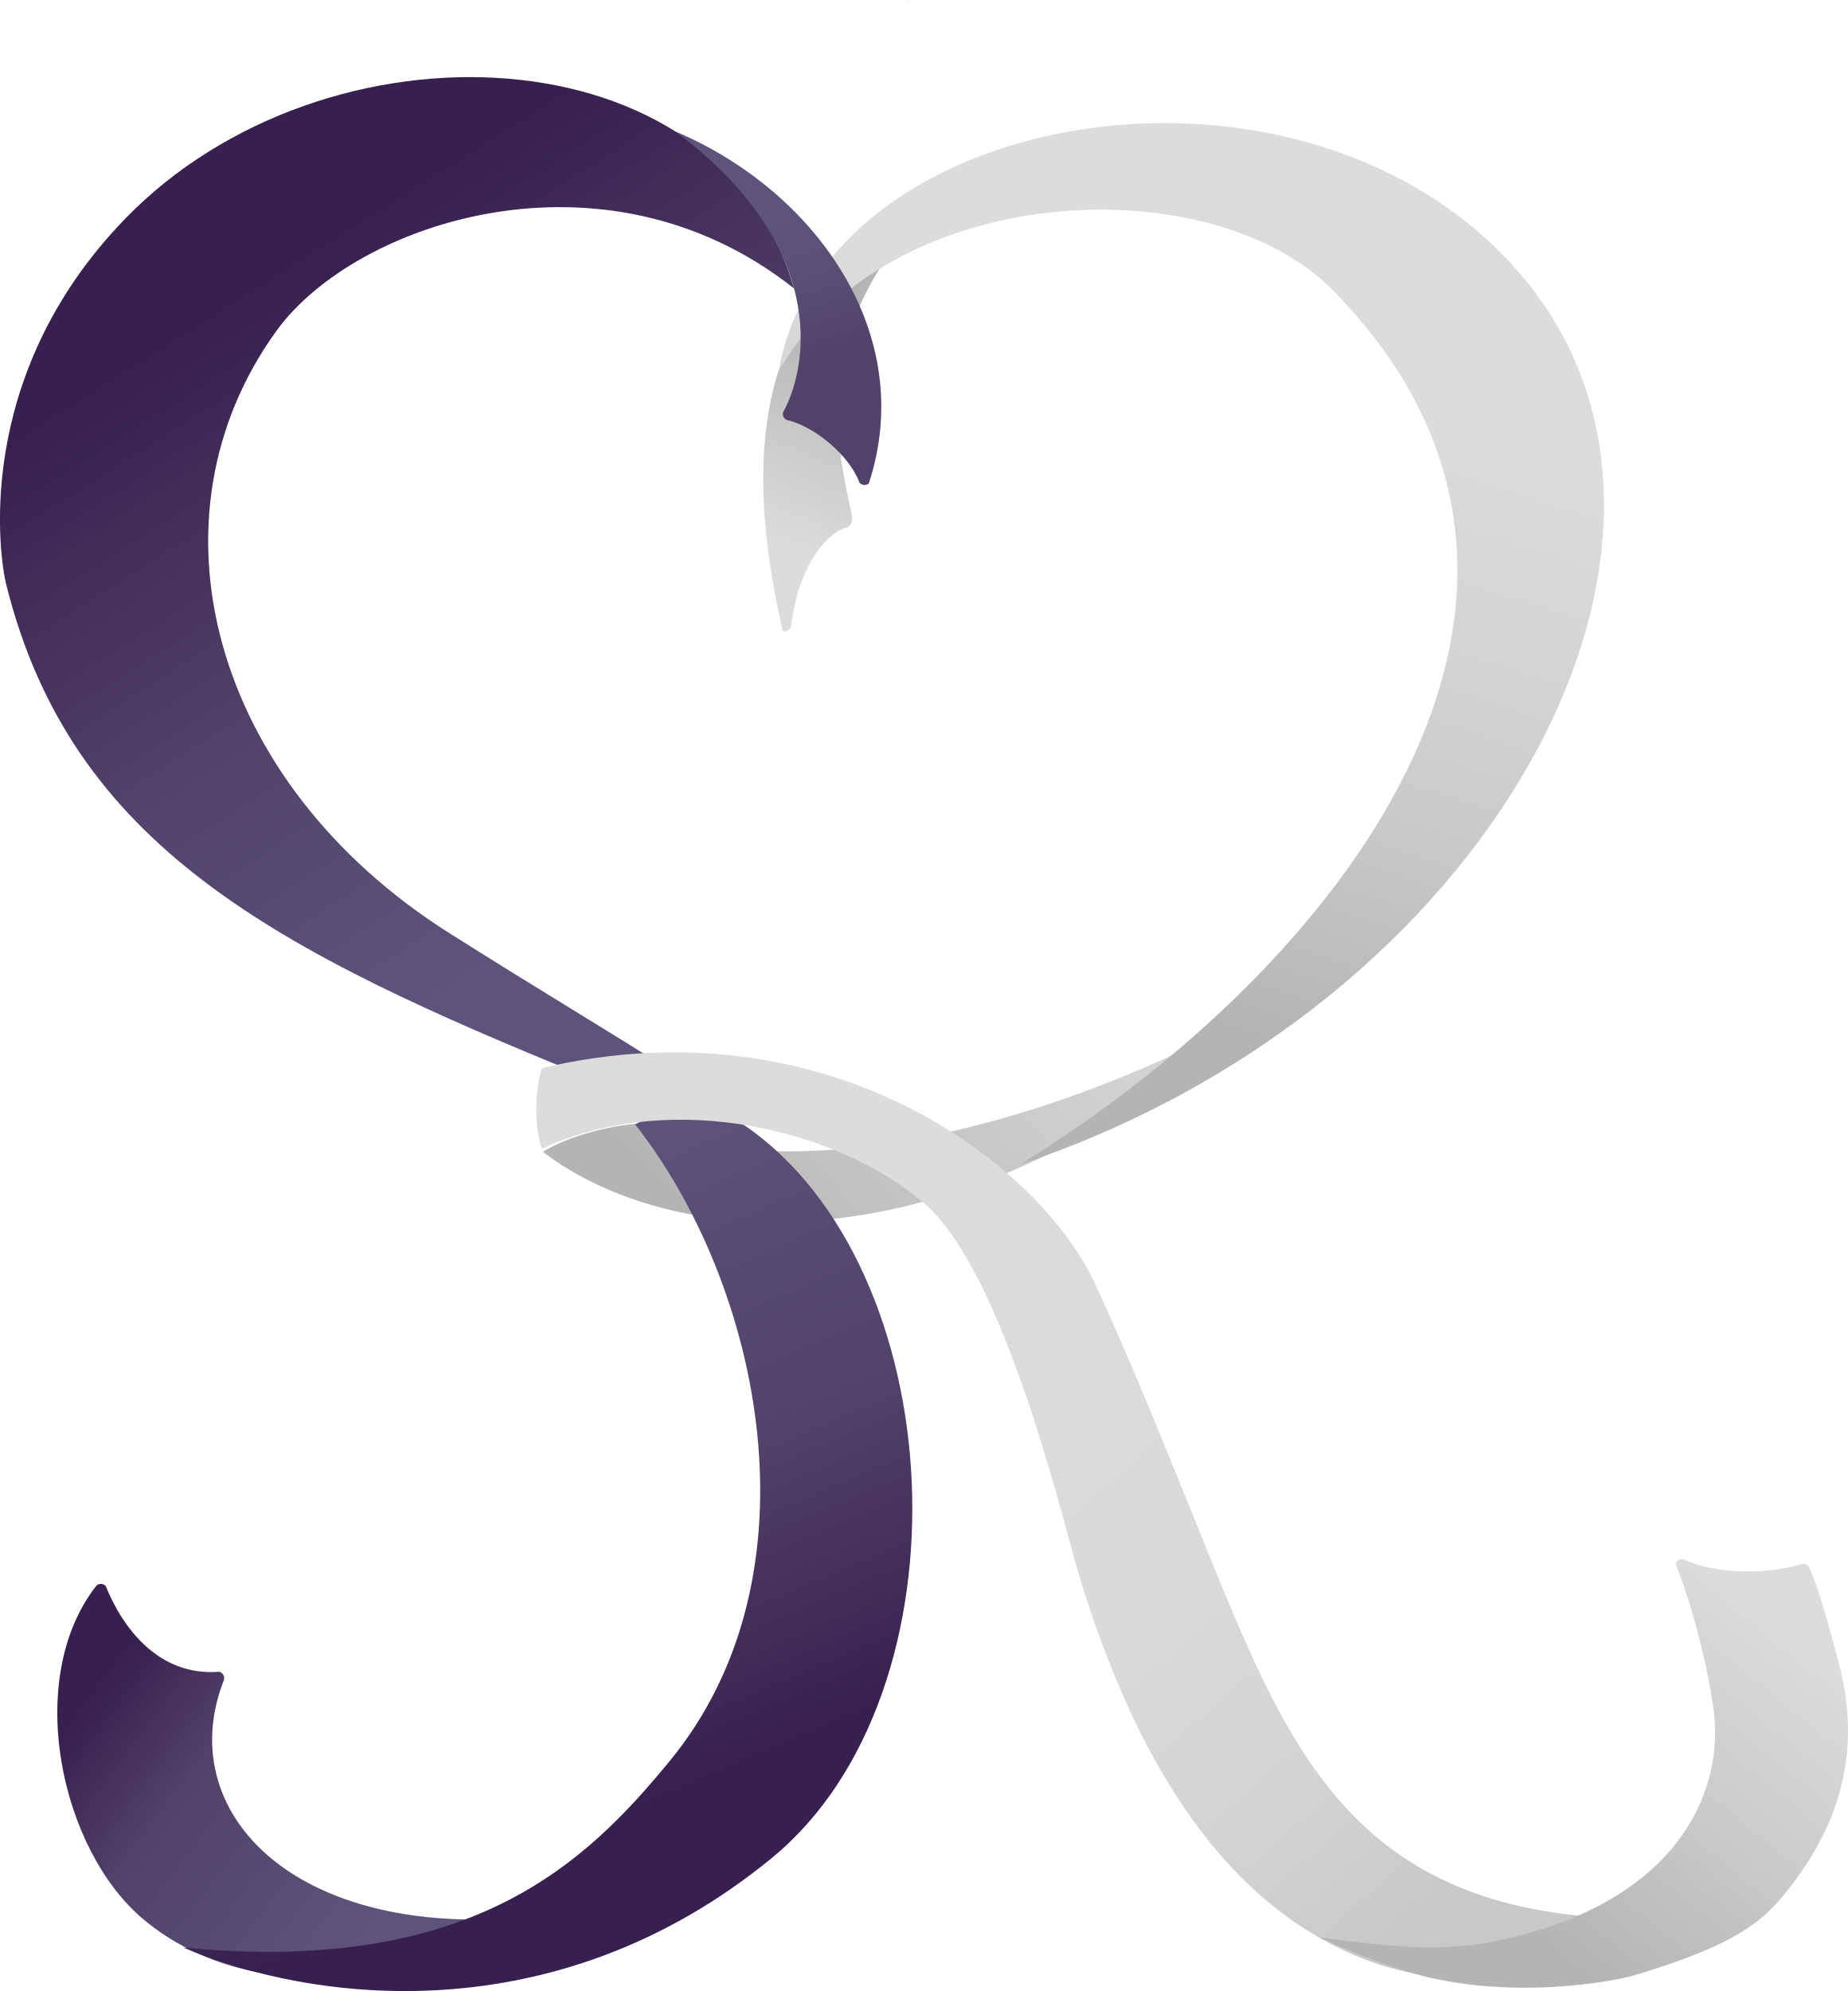
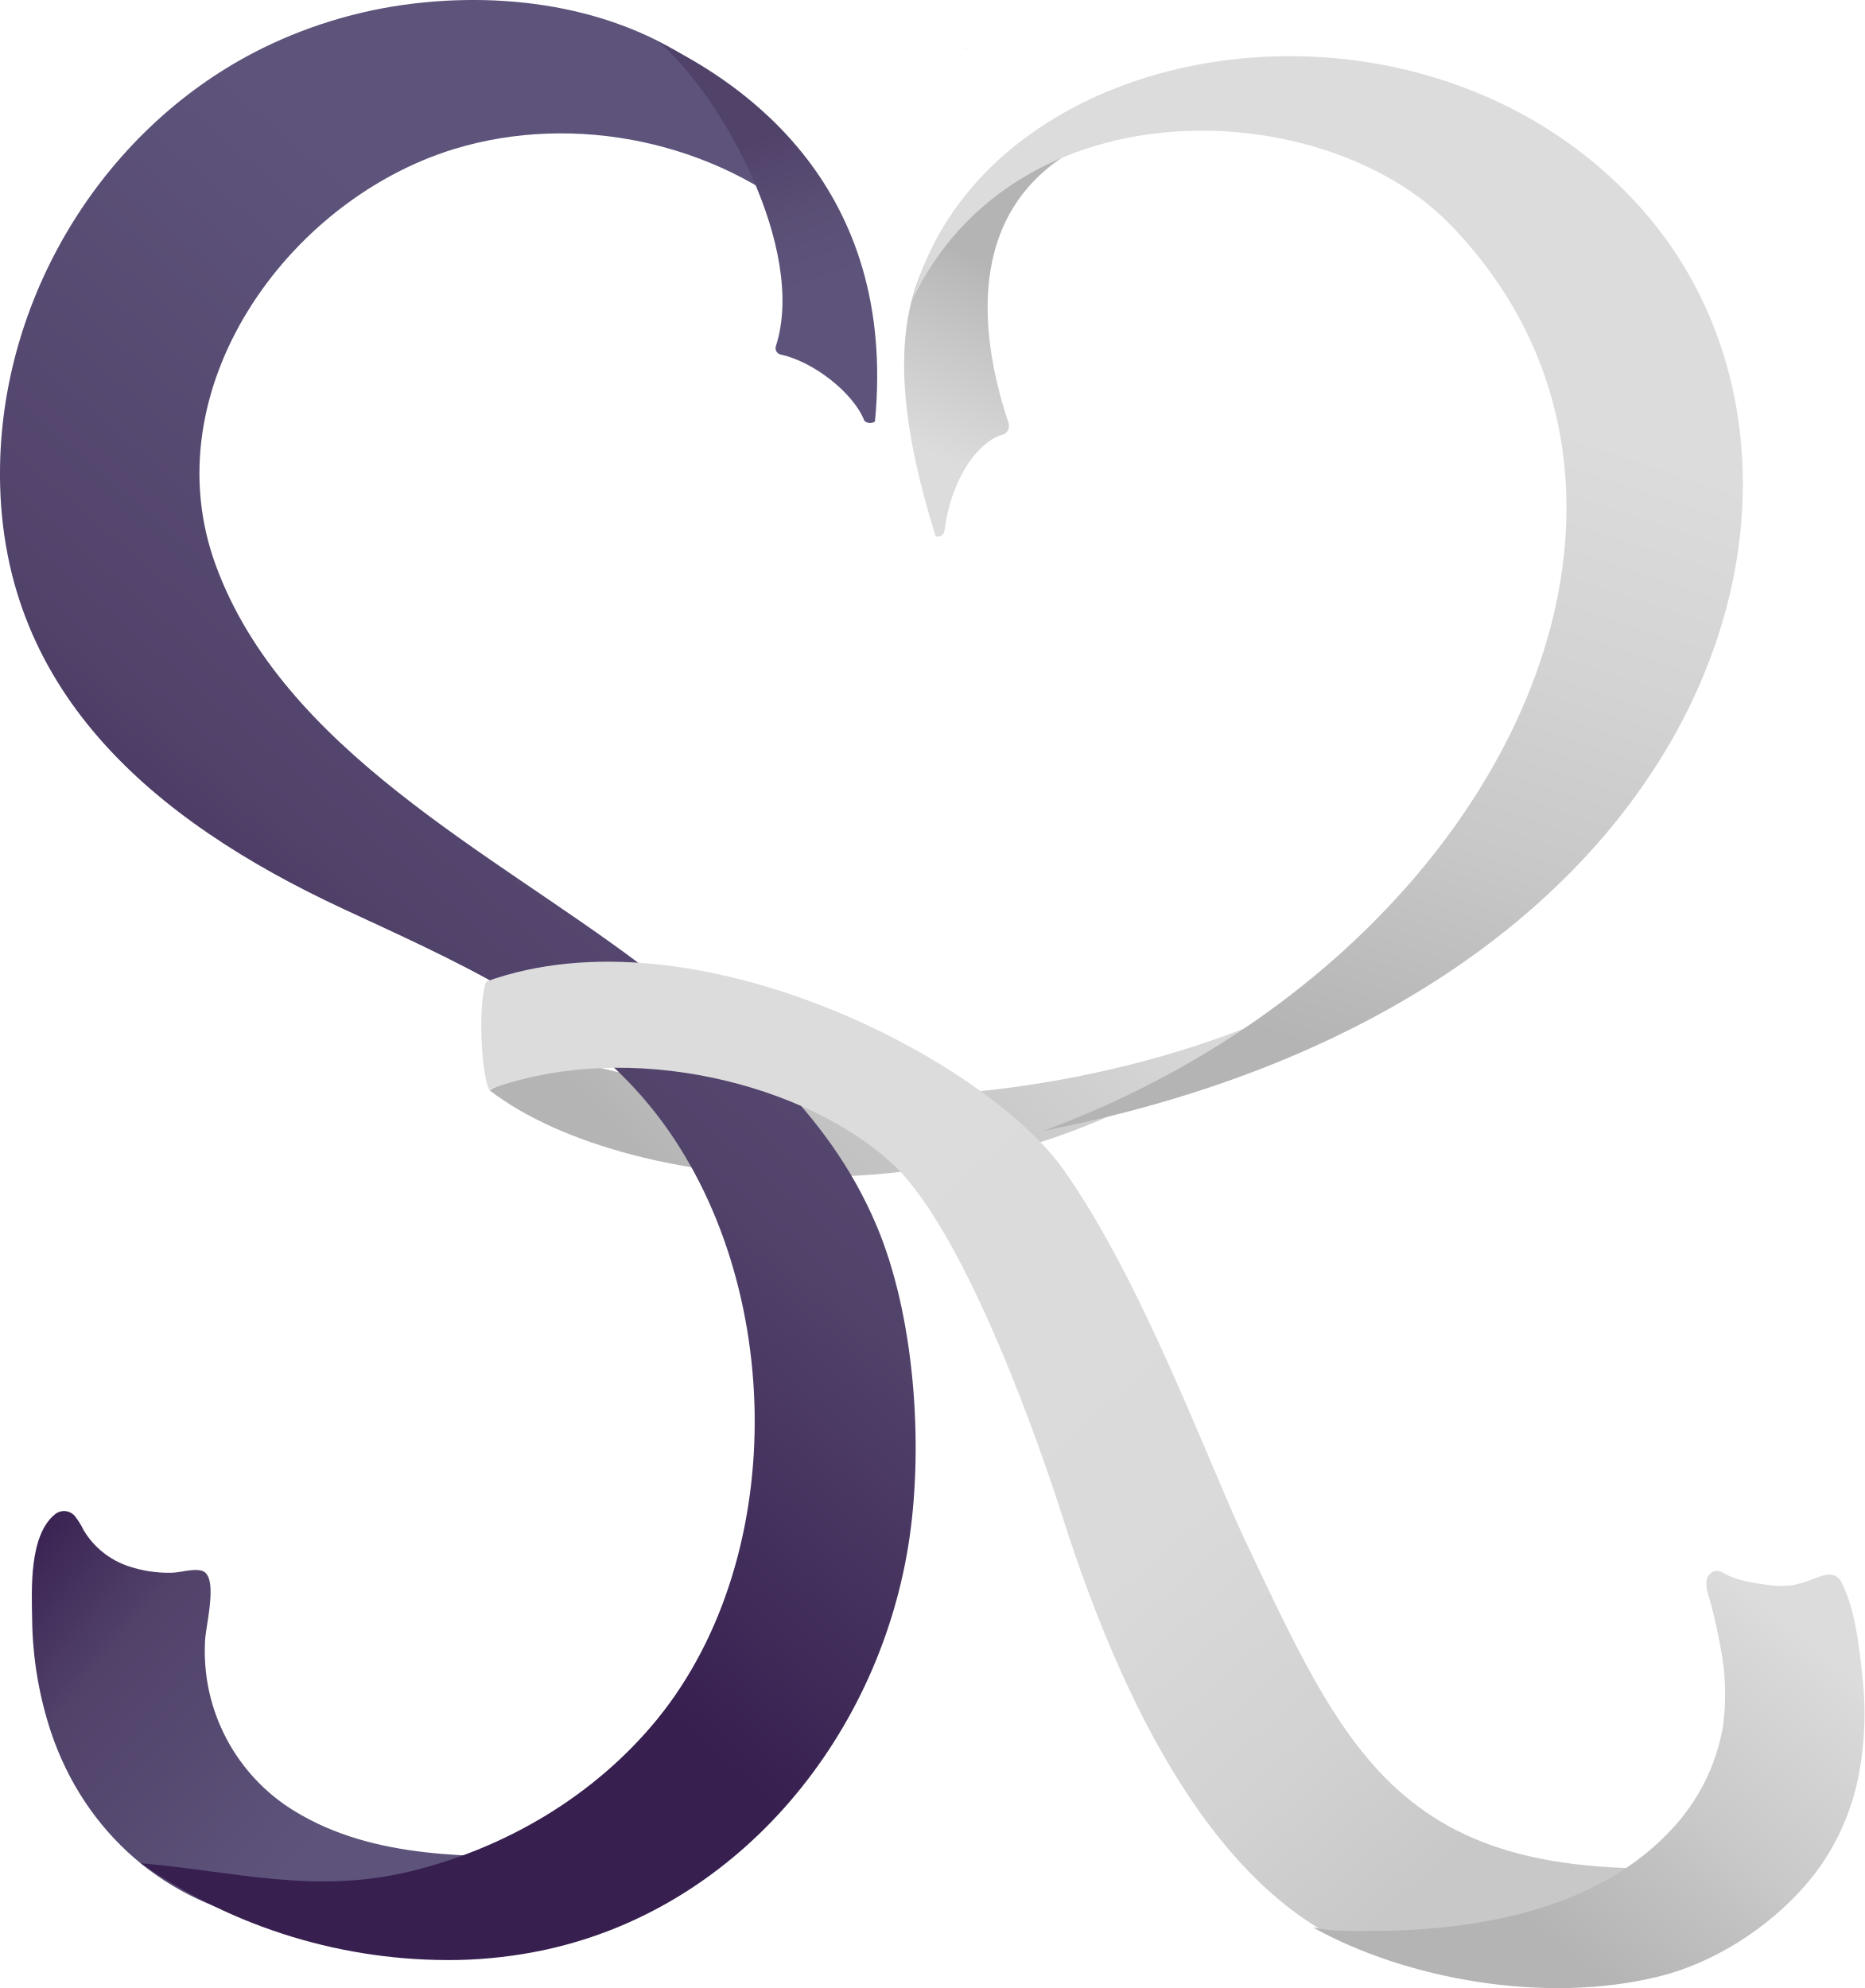
- <svg xmlns="http://www.w3.org/2000/svg" xmlns:xlink="http://www.w3.org/1999/xlink" id="Layer_1" data-name="Layer 1" viewBox="0 0 930.11 1001.87">
+ <svg xmlns="http://www.w3.org/2000/svg" xmlns:xlink="http://www.w3.org/1999/xlink" id="Layer_1" data-name="Layer 1" viewBox="0 0 454.81 485">
  <defs>
-     <linearGradient id="linear-gradient" x1="329.43" y1="7869.59" x2="129.95" y2="7720.14" gradientUnits="userSpaceOnUse">
+     <linearGradient id="linear-gradient" x1="122.87" y1="471.17" x2="38.16" y2="382.97" gradientTransform="matrix(1.14, -0.1, 0.1, 1.19, -50.16, -69.69)" gradientUnits="userSpaceOnUse">
      <stop offset="0.26" stop-color="#5e547b" />
      <stop offset="0.74" stop-color="#51426a" />
      <stop offset="1" stop-color="#371f50" />
    </linearGradient>
-     <linearGradient id="linear-gradient-2" x1="525.93" y1="7021.87" x2="478.92" y2="7132.53" gradientUnits="userSpaceOnUse">
+     <linearGradient id="linear-gradient-2" x1="273.15" y1="69.63" x2="251.75" y2="119.98" gradientUnits="userSpaceOnUse">
      <stop offset="0.11" stop-color="#b4b4b4" />
      <stop offset="0.22" stop-color="#bababa" />
      <stop offset="0.53" stop-color="#c8c8c8" />
      <stop offset="1" stop-color="#dcdcdc" />
    </linearGradient>
-     <linearGradient id="linear-gradient-3" x1="378.76" y1="7532.44" x2="378.76" y2="7532.44" gradientUnits="userSpaceOnUse">
+     <linearGradient id="linear-gradient-3" x1="184.96" y1="347.65" x2="184.96" y2="347.65" gradientUnits="userSpaceOnUse">
      <stop offset="0.36" stop-color="#9c9c9c" />
      <stop offset="1" stop-color="#fff" />
    </linearGradient>
-     <linearGradient id="linear-gradient-4" x1="616.45" y1="7561.1" x2="861.42" y2="7838.85" gradientTransform="matrix(1.04, 0.09, -0.08, 0.9, 155.06, 159.34)" gradientUnits="userSpaceOnUse">
-       <stop offset="0" stop-color="#371f50" />
-       <stop offset="0.53" stop-color="#51426a" />
-       <stop offset="1" stop-color="#5e547b" />
-     </linearGradient>
-     <linearGradient id="linear-gradient-5" x1="496.81" y1="6966.65" x2="496.81" y2="6966.65" gradientUnits="userSpaceOnUse">
+     <linearGradient id="linear-gradient-4" x1="246.9" y1="70.43" x2="246.9" y2="70.43" gradientUnits="userSpaceOnUse">
      <stop offset="0" stop-color="#d1c5db" />
      <stop offset="0.3" stop-color="#c3b8d1" />
      <stop offset="0.87" stop-color="#9f96b7" />
      <stop offset="1" stop-color="#968db0" />
    </linearGradient>
-     <linearGradient id="linear-gradient-6" x1="508.2" y1="6966.65" x2="508.2" y2="6966.65" gradientUnits="userSpaceOnUse">
+     <linearGradient id="linear-gradient-5" x1="252.88" y1="70.43" x2="252.88" y2="70.43" gradientUnits="userSpaceOnUse">
      <stop offset="0" stop-color="#d1c5db" />
      <stop offset="0.13" stop-color="#c8bcd4" />
      <stop offset="0.7" stop-color="#a49aba" />
      <stop offset="1" stop-color="#968db0" />
    </linearGradient>
-     <linearGradient id="linear-gradient-7" x1="545.5" y1="6860.55" x2="547.86" y2="6860.55" xlink:href="#linear-gradient-6" />
-     <linearGradient id="linear-gradient-8" x1="433.43" y1="7506.85" x2="711.78" y2="7244.75" gradientUnits="userSpaceOnUse">
+     <linearGradient id="linear-gradient-6" x1="261.59" y1="22.07" x2="262.82" y2="22.07" xlink:href="#linear-gradient-5" />
+     <linearGradient id="linear-gradient-7" x1="187.98" y1="316.68" x2="320.91" y2="191.5" gradientUnits="userSpaceOnUse">
      <stop offset="0.07" stop-color="#b4b4b4" />
      <stop offset="0.24" stop-color="#c1c1c1" />
      <stop offset="0.42" stop-color="#c8c8c8" />
      <stop offset="0.47" stop-color="#cbcbcb" />
      <stop offset="0.74" stop-color="#d8d8d8" />
      <stop offset="1" stop-color="#dcdcdc" />
    </linearGradient>
-     <linearGradient id="linear-gradient-9" x1="1174.38" y1="7732.25" x2="960.8" y2="7419.32" gradientTransform="matrix(0.9, 0.22, -0.24, 0.99, 1187.41, -85.23)" gradientUnits="userSpaceOnUse">
+     <linearGradient id="linear-gradient-8" x1="3.46" y1="501.56" x2="132.11" y2="264.48" gradientTransform="matrix(1.01, 0.24, -0.23, 0.96, 156.98, -134.1)" gradientUnits="userSpaceOnUse">
      <stop offset="0.12" stop-color="#371f50" />
      <stop offset="0.15" stop-color="#392252" />
      <stop offset="0.51" stop-color="#51426a" />
      <stop offset="1" stop-color="#5e547b" />
    </linearGradient>
-     <linearGradient id="linear-gradient-10" x1="413.33" y1="7118.2" x2="253.41" y2="7441.55" gradientTransform="matrix(1, -0.09, 0.08, 0.86, -288.65, 952.4)" gradientUnits="userSpaceOnUse">
+     <linearGradient id="linear-gradient-9" x1="331.6" y1="-265.12" x2="249.17" y2="-98.46" gradientTransform="matrix(0.97, -0.09, 0.08, 0.86, 60.83, 355.71)" gradientUnits="userSpaceOnUse">
      <stop offset="0" stop-color="#dcdcdc" />
      <stop offset="0.35" stop-color="#d3d3d3" />
      <stop offset="0.64" stop-color="#c8c8c8" />
      <stop offset="1" stop-color="#b4b4b4" />
    </linearGradient>
-     <linearGradient id="linear-gradient-11" x1="506.03" y1="7447.18" x2="824.36" y2="7810.52" gradientUnits="userSpaceOnUse">
+     <linearGradient id="linear-gradient-10" x1="220.81" y1="273.8" x2="384.66" y2="460.82" gradientUnits="userSpaceOnUse">
      <stop offset="0.05" stop-color="#dcdcdc" />
      <stop offset="0.57" stop-color="#dadada" />
      <stop offset="0.83" stop-color="#d2d2d2" />
      <stop offset="1" stop-color="#c8c8c8" />
    </linearGradient>
-     <linearGradient id="linear-gradient-12" x1="476.31" y1="6971.1" x2="500.55" y2="7041.14" gradientUnits="userSpaceOnUse">
-       <stop offset="0" stop-color="#5e547b" />
+     <linearGradient id="linear-gradient-11" x1="211.11" y1="44.39" x2="223.84" y2="81.17" gradientUnits="userSpaceOnUse">
+       <stop offset="0" stop-color="#51426a" />
      <stop offset="0.5" stop-color="#5a4e75" />
-       <stop offset="1" stop-color="#51426a" />
+       <stop offset="1" stop-color="#5e547b" />
    </linearGradient>
-     <linearGradient id="linear-gradient-13" x1="849.63" y1="7849.7" x2="992.73" y2="7673.66" gradientUnits="userSpaceOnUse">
+     <linearGradient id="linear-gradient-12" x1="395.82" y1="489.01" x2="465.89" y2="402.83" gradientUnits="userSpaceOnUse">
      <stop offset="0.09" stop-color="#b4b4b4" />
      <stop offset="0.39" stop-color="#c2c2c2" />
      <stop offset="0.49" stop-color="#c8c8c8" />
      <stop offset="0.88" stop-color="#d8d8d8" />
      <stop offset="0.96" stop-color="#dcdcdc" />
    </linearGradient>
  </defs>
-   <path d="M202.07,7705.37a0.48,0.48,0,0,1,0,0,3.35,3.35,0,0,0-2.3-4.15h0c-31.12,2.52-49.19-23.09-57.17-43.1l0,0a3.35,3.35,0,0,0-4.72-.23c-36.72,46.84-18.16,133,23.78,168,56.55,47.19,146,31.9,213.74-3.88C243.37,7843.17,174.7,7774.62,202.07,7705.37Z" transform="translate(-89.36 -6859.99)" style="fill:url(#linear-gradient)" />
-   <path d="M554.18,6966.65c-76.65,35.48-94.65,108.16-70.86,210.77,1.74,0.86,3.65-.41,4.27-2.86l0,0c3.61-29.12,17.51-46.71,28.41-49.32l0,0c1.74-.81,2.69-3.44,2.14-5.9C509.59,7080.55,498.07,7026.85,554.18,6966.65Z" transform="translate(-89.36 -6859.99)" style="fill:url(#linear-gradient-2)" />
-   <path d="M378.76,7532.44" transform="translate(-89.36 -6859.99)" style="stroke:#020101;stroke-miterlimit:10;stroke-width:1.341px;fill:url(#linear-gradient-3)" />
-   <path d="M422.84,7396.18c-21.5-13.85-66.72-40.92-107.75-66.92-119.44-75.68-154.71-208.73-86.52-302.88,39.47-54.5,165-96.83,260.4-21.26-37.19-130.94-235.74-138.88-336.5-35.18-78,80.31-63,172.25-60,184.1,32.8,131.45,134.68,184,293.15,248.26Z" transform="translate(-89.36 -6859.99)" style="fill:url(#linear-gradient-4)" />
-   <path d="M496.81,6966.65" transform="translate(-89.36 -6859.99)" style="fill:url(#linear-gradient-5)" />
-   <path d="M508.2,6966.65" transform="translate(-89.36 -6859.99)" style="fill:url(#linear-gradient-6)" />
-   <path d="M547.86,6860l-2.35,1.11A11.72,11.72,0,0,1,547.86,6860Z" transform="translate(-89.36 -6859.99)" style="fill:url(#linear-gradient-7)" />
-   <path d="M721,7370.07c-147.13,129.71-290.21,121.41-358.38,69.55,10-6.48,29.64-12.59,46.5-14.11C480.51,7456.65,603.86,7434.07,721,7370.07Z" transform="translate(-89.36 -6859.99)" style="fill:url(#linear-gradient-8)" />
-   <path d="M463.7,7426c-18.37-7.17-39.92-8.46-54.68-.23,63.23,80.45,94.72,226.27,17.47,320.31-42.42,51.65-100.15,107.83-244.87,93.9,63.8,27.33,187.16,44.35,296.15-45C579.38,7711.68,568.85,7497.64,463.7,7426Z" transform="translate(-89.36 -6859.99)" style="fill:url(#linear-gradient-9)" />
-   <path d="M481.17,7047.15c23.29-135.62,268.23-175.51,375.17-47.15,110.63,132.8-16.88,366.72-253.65,446,160.39-98.7,307.56-286.22,158.08-439.44C697.9,6942.15,533.9,6951.93,481.17,7047.15Z" transform="translate(-89.36 -6859.99)" style="fill:url(#linear-gradient-10)" />
-   <path d="M970.54,7822.39c-17.93,33.55-131.94,45.4-189.08,25.43-66.06-23.08-116.53-86.79-149.5-197-7.7-25.74-37-150.41-77.36-185.28-42-36.22-125.45-58.24-192.41-27.58-3.85-9.13-3.85-30,0-40.53,142.6-33.6,249.82,47,278.39,108.73,18.77,40.52,36.35,84.66,52.74,125C742.15,7751.32,775.65,7844.23,970.54,7822.39Z" transform="translate(-89.36 -6859.99)" style="fill:url(#linear-gradient-11)" />
-   <path d="M521.93,7102.87a3.48,3.48,0,0,0,4.7.45c24.69-74.89-26.45-147.15-97.23-177.14,76.07,56.93,67.43,116.92,54.15,141.2v0a3.13,3.13,0,0,0,2.08,4h0c14,3.3,31.33,17.91,36.28,31.39h0Z" transform="translate(-89.36 -6859.99)" style="fill:url(#linear-gradient-12)" />
-   <path d="M1014.87,7696.9c-8.4-31.73-11.43-40.12-14.76-47.9l0,0a3.08,3.08,0,0,0-3.91-1.94l-0.15,0c-15.91,4.87-41.65,5.69-59.55-2.45h-0.14a3.08,3.08,0,0,0-3.57,2.5v0c7.7,19.41,15.22,46.5,19,72.83,5.35,37-13.36,94.65-104.09,115.66-31.83,7.37-57.51,4.09-94.12-.74a340.46,340.46,0,0,0,45.84,17.78c49.66,14.54,103.11,4.15,112.3,1.38,43-12.94,61-23.3,73.86-38.57C1014.53,7781.1,1027,7742.65,1014.87,7696.9Z" transform="translate(-89.36 -6859.99)" style="fill:url(#linear-gradient-13)" />
+   <path d="M78,396.67c-0.22-1.73-.81-3-2-3.36-2.24-.64-5.27.49-7.6,0.49a30.8,30.8,0,0,1-10.27-1.58,20.17,20.17,0,0,1-11-8.81,18.6,18.6,0,0,0-2-3.27,3.47,3.47,0,0,0-4.91-.67c-6.45,5.12-5.77,18.4-5.65,25.77a90.93,90.93,0,0,0,4.59,27.41c8.25,24.59,28.15,42,53.76,46.32,29.31,5,63.44-2.71,89.52-17-2.14,1.18-5.92.9-8.35,1q-4.94.29-9.88,0.23c-22.2-.27-46,0.77-65.69-11.29a45.69,45.69,0,0,1-21.78-41.3C76.76,408.12,78.54,401,78,396.67Z" transform="translate(-26.73 -10.1)" style="fill:url(#linear-gradient)" />
+   <path d="M289.8,46.11c-43.65,14.46-50.58,44.37-34.86,94.8a1.65,1.65,0,0,0,2.18-1.36v0c1.85-13.88,9-22.26,14.52-23.5h0a2.34,2.34,0,0,0,1.09-2.81C266.36,94.16,260.83,61.83,289.8,46.11Z" transform="translate(-26.73 -10.1)" style="fill:url(#linear-gradient-2)" />
+   <path d="M185,347.65" transform="translate(-26.73 -10.1)" style="stroke:#020101;stroke-miterlimit:10;stroke-width:0.68px;fill:url(#linear-gradient-3)" />
+   <path d="M246.9,70.43" transform="translate(-26.73 -10.1)" style="fill:url(#linear-gradient-4)" />
+   <path d="M252.88,70.43" transform="translate(-26.73 -10.1)" style="fill:url(#linear-gradient-5)" />
+   <path d="M262.82,21.8l-1.23.55A6.35,6.35,0,0,1,262.82,21.8Z" transform="translate(-26.73 -10.1)" style="fill:url(#linear-gradient-6)" />
+   <path d="M333.28,259.83c-60.41,51.54-153,42.6-187.13,16.26,5-2.93,15-5.69,23.48-6.37C206,279.52,271.08,284.83,333.28,259.83Z" transform="translate(-26.73 -10.1)" style="fill:url(#linear-gradient-7)" />
+   <path d="M240.47,308.92c9.36,22,11.48,53.17,8.12,76.32-6.89,47.49-40.91,90.13-88.82,100.53a112.36,112.36,0,0,1-21.44,2.5,131.15,131.15,0,0,1-77.26-23.61c22.88,2,42.4,7.63,65.68,2s45-18.43,60.25-37.08c32.94-40.39,31.11-109.47-1.69-149.61-19-23.26-47.9-35.56-75.12-48.26-45.85-21.39-84.32-53.26-83.45-107.84,0.67-42.48,25.86-83.15,64-102a114.13,114.13,0,0,1,39.62-11.2c25.76-2.49,53.42,2.92,73.18,20.45,10.15,9,18,20.63,21,33.77C201.22,44.68,167,37.44,137.47,46.47,96.68,59,63.67,105.21,79.36,148c16.52,45.06,67.46,70.1,103.51,97.33C206.07,262.84,228.5,280.76,240.47,308.92Z" transform="translate(-26.73 -10.1)" style="fill:url(#linear-gradient-8)" />
+   <path d="M249.23,83.31c17.7-66,125.4-82.73,178.67-21.43C483,125.31,446.7,253.66,281.17,286c110.1-40.54,165.08-153.22,99.28-221.15C349.94,33.4,274.82,29.82,249.23,83.31Z" transform="translate(-26.73 -10.1)" style="fill:url(#linear-gradient-9)" />
+   <path d="M463.66,463.58c-9.29,16.37-68.15,34.71-102.42,23-34.07-11.69-58.38-53.05-75.46-106.82-4-12.56-22.72-68.5-41.49-85.85-20.57-19-63.47-30.72-98.28-18-2-4.46-2.67-21.19-.68-26.35,50.64-18.26,121.81,19.13,140.75,45.8,19.13,26.92,35.1,70.85,44.27,90.32C358.15,444.55,371.38,474.91,463.66,463.58Z" transform="translate(-26.73 -10.1)" style="fill:url(#linear-gradient-10)" />
+   <path d="M237.52,112.71a2.09,2.09,0,0,0,2.64.23c5.52-57.26-32-82.53-52.67-92.49C202.62,33.29,223.57,70.88,216,94.53v0a1.58,1.58,0,0,0,1.17,2.07h0c7.87,1.69,17.6,9.17,20.38,16.08h0Z" transform="translate(-26.73 -10.1)" style="fill:url(#linear-gradient-11)" />
+   <path d="M480.89,417.84c-0.76-7-1.76-15.31-4.87-21.55a3.68,3.68,0,0,0-1.37-1.62c-1.59-.91-3.49-0.17-5,0.41a30.28,30.28,0,0,1-5.53,1.73,21.61,21.61,0,0,1-6.41-.08c-3.42-.45-7.18-1-10.23-2.7a6.05,6.05,0,0,0-1.44-.66,2.45,2.45,0,0,0-2.15.66c-2,1.83-.25,5.55.27,7.63,0.82,3.3,1.6,6.62,2.2,10a59.48,59.48,0,0,1,.66,19.63,48.84,48.84,0,0,1-12.78,25.37C420.34,471.53,399.69,478,380,480.17a169.32,169.32,0,0,1-17.61,1c-5.14,0-10.06.28-15.37-.84,22.54,12.58,56.61,18.88,84.51,11.92,14.76-3.68,29.87-13.86,39-26.53a58.21,58.21,0,0,0,9.61-22.62,79.8,79.8,0,0,0,.84-24.31Z" transform="translate(-26.73 -10.1)" style="fill:url(#linear-gradient-12)" />
</svg>
